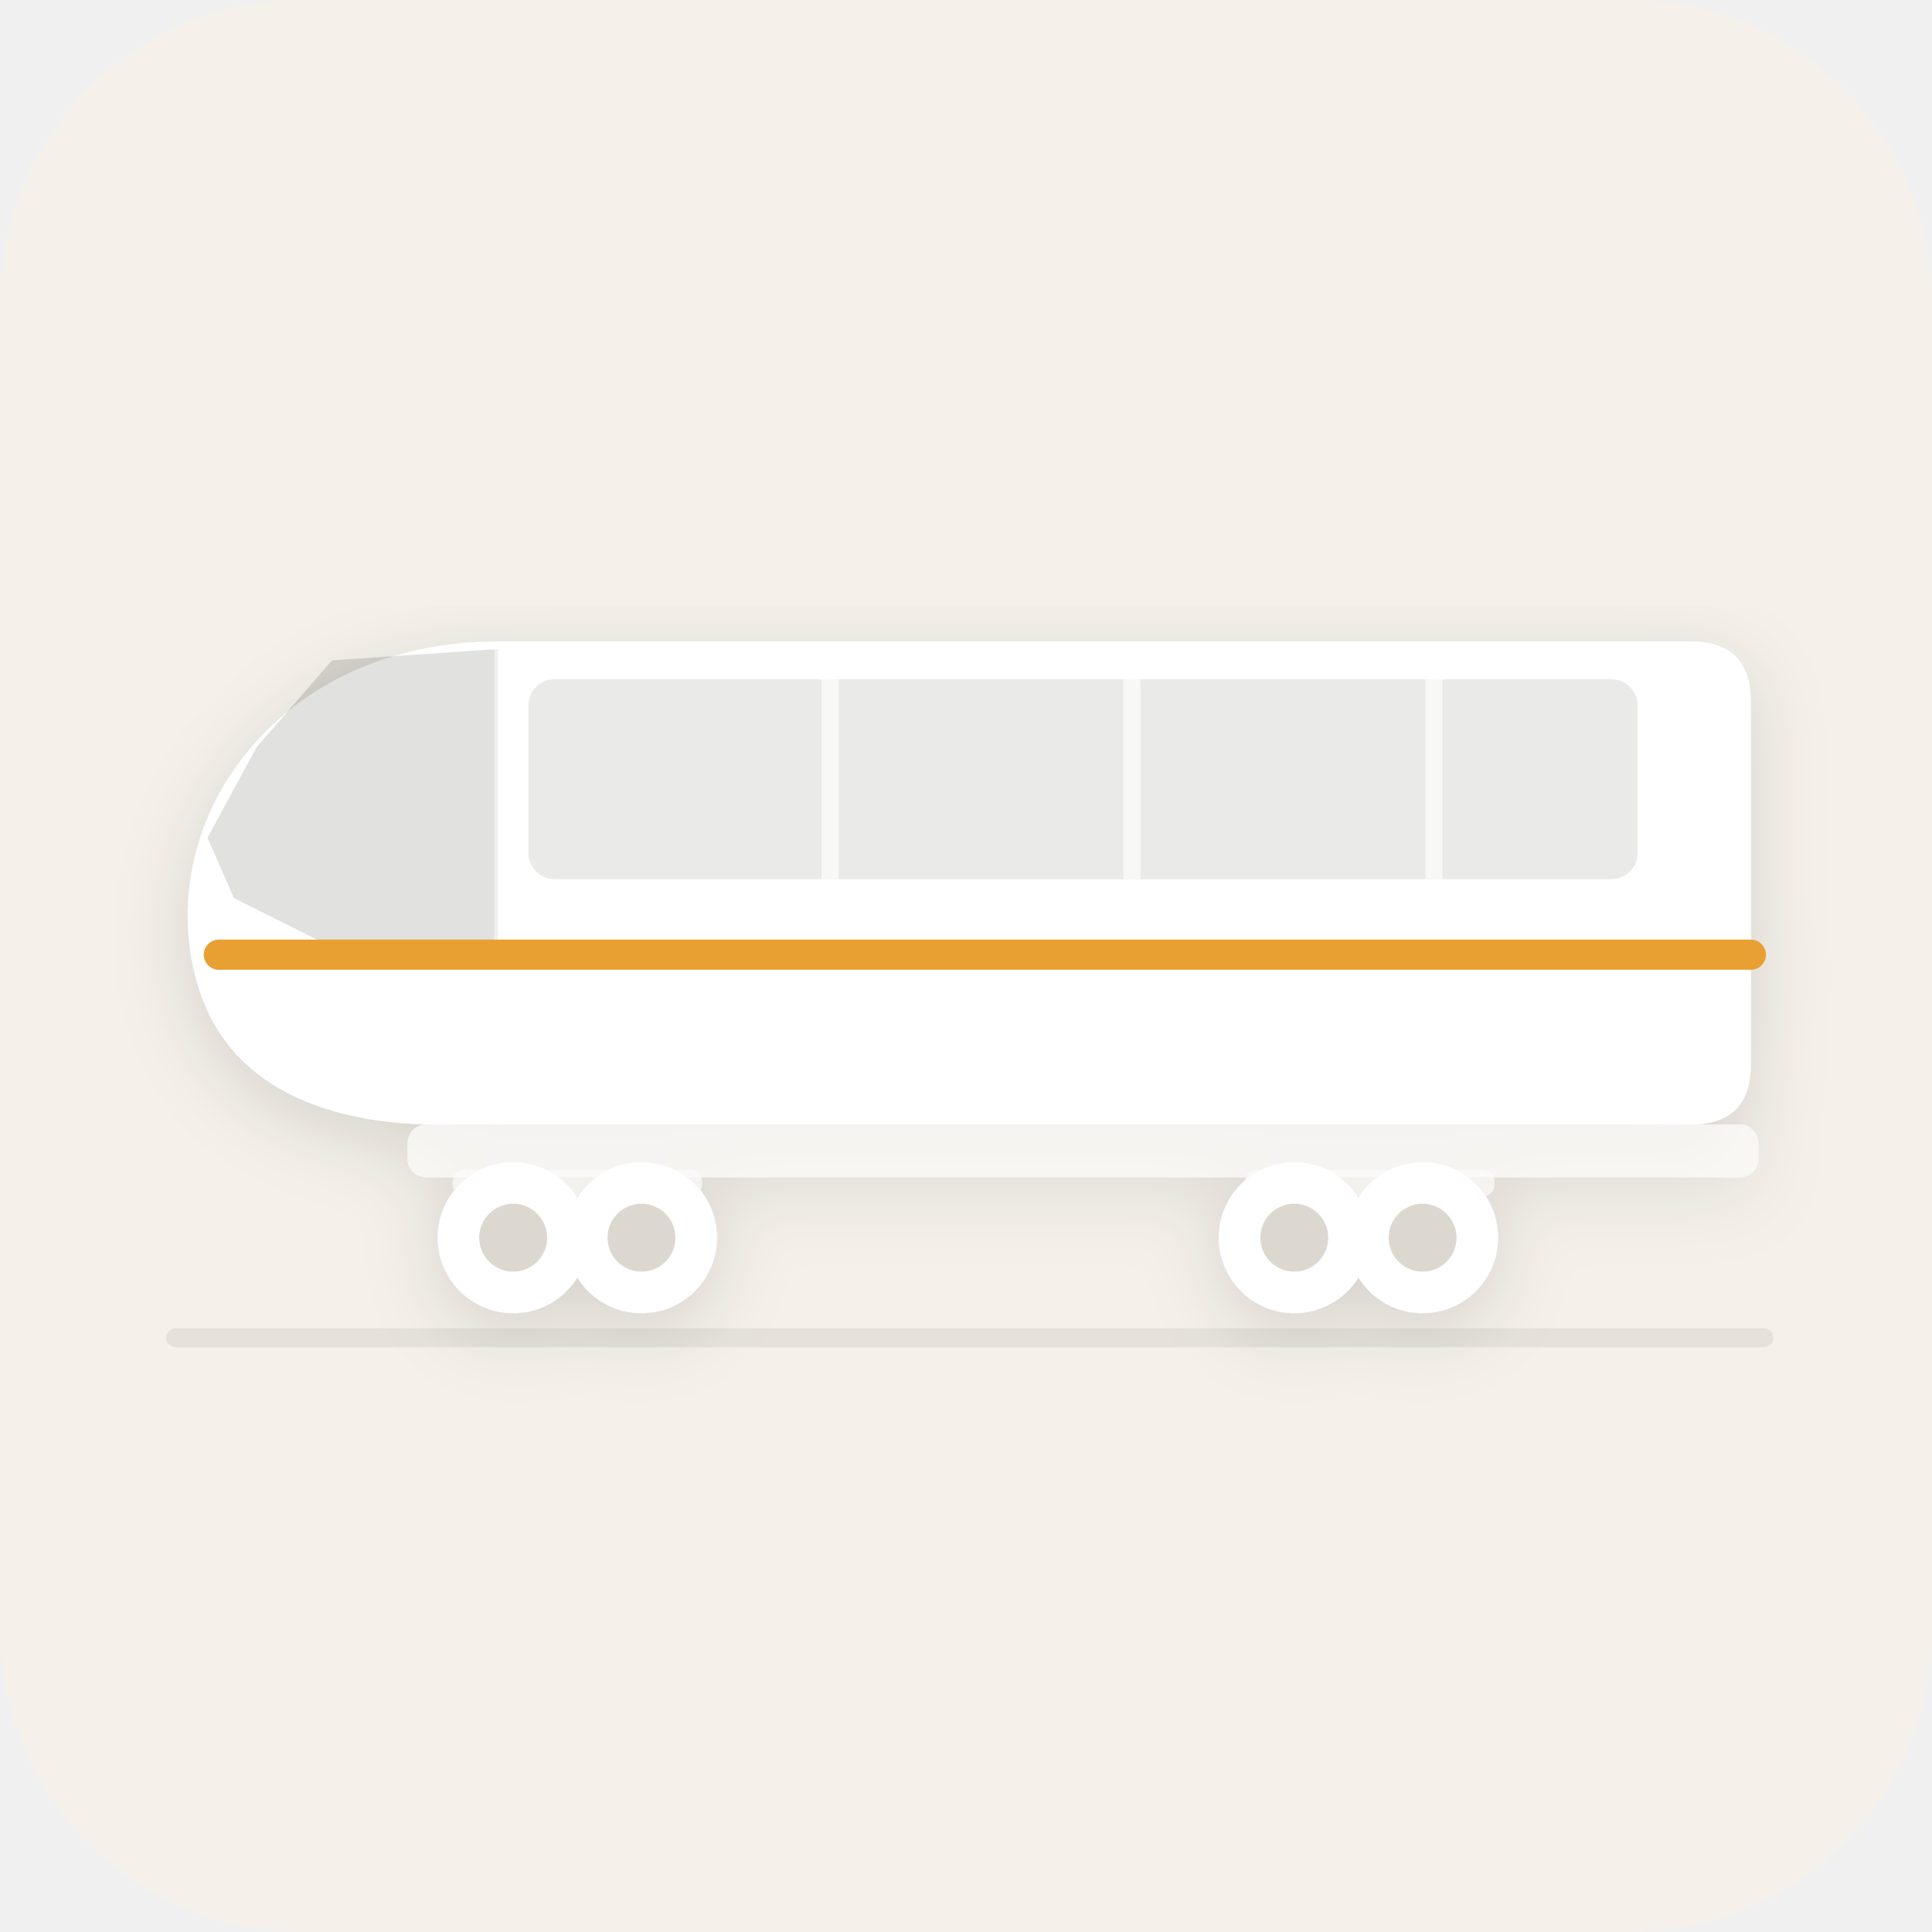
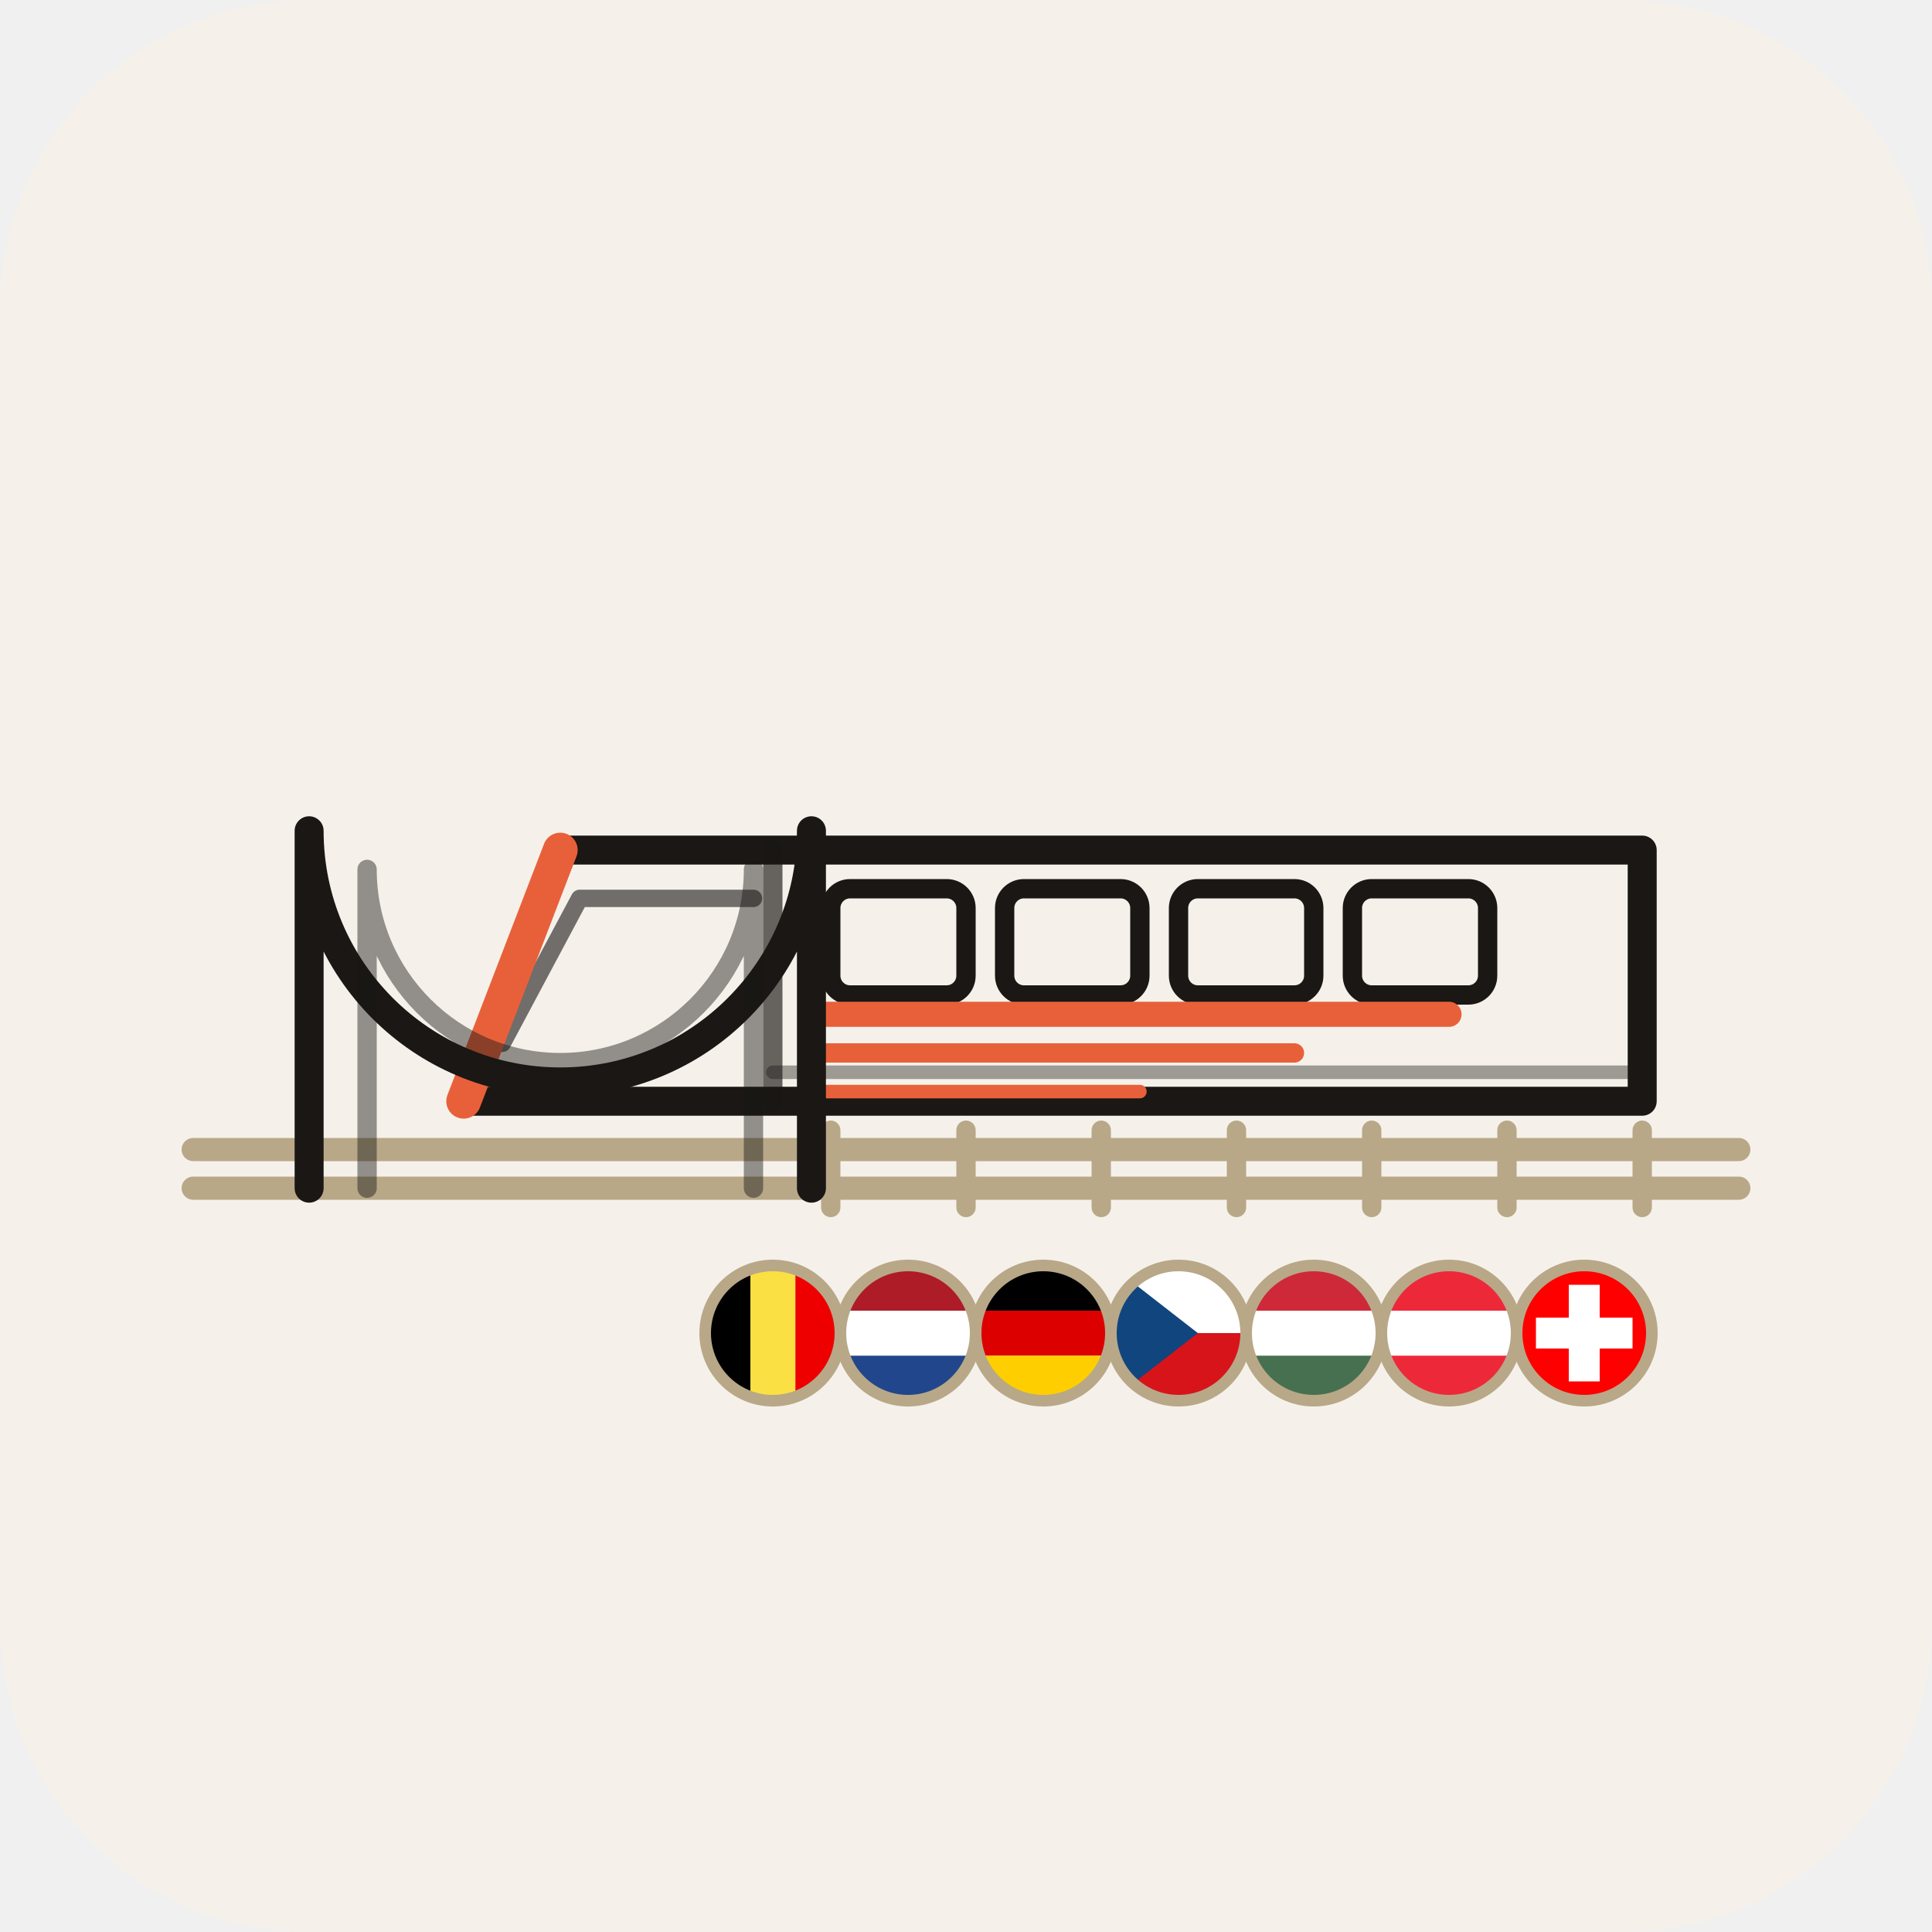
- <svg xmlns="http://www.w3.org/2000/svg" viewBox="0 0 512 512">
+ <svg xmlns="http://www.w3.org/2000/svg" viewBox="0 0 100 100" fill="none">
+   <rect width="100" height="100" rx="16" fill="#f5f1ea" />
  <defs>
-     <filter id="ts" x="-8%" y="-8%" width="122%" height="135%">
-       <feDropShadow dx="0" dy="5" stdDeviation="10" flood-color="#1a1714" flood-opacity="0.13" />
-     </filter>
+     <clipPath id="flag-be">
+       <circle cx="40" cy="69" r="3.5" />
+     </clipPath>
+     <clipPath id="flag-nl">
+       <circle cx="47" cy="69" r="3.5" />
+     </clipPath>
+     <clipPath id="flag-de">
+       <circle cx="54" cy="69" r="3.5" />
+     </clipPath>
+     <clipPath id="flag-cz">
+       <circle cx="61" cy="69" r="3.5" />
+     </clipPath>
+     <clipPath id="flag-hu">
+       <circle cx="68" cy="69" r="3.5" />
+     </clipPath>
+     <clipPath id="flag-at">
+       <circle cx="75" cy="69" r="3.5" />
+     </clipPath>
+     <clipPath id="flag-ch">
+       <circle cx="82" cy="69" r="3.5" />
+     </clipPath>
  </defs>
-   <rect width="512" height="512" rx="80" fill="#f5f1ea" />
-   <g filter="url(#ts)">
-     <path d="M132,170 C104,170 78,181 62,204 C48,224 46,250 56,270 C66,289 88,298 116,298 L448,298 Q464,298 464,282 L464,186 Q464,170 448,170 Z" fill="white" />
-     <polygon points="88,175 132,172 132,253 84,249 62,238 55,222 68,198 88,175" fill="rgba(26,23,20,0.13)" />
-     <line x1="132" y1="170" x2="132" y2="298" stroke="rgba(255,255,255,0.5)" stroke-width="2" />
-     <rect x="140" y="180" width="294" height="53" rx="7" fill="rgba(26,23,20,0.09)" />
-     <line x1="220" y1="180" x2="220" y2="233" stroke="white" stroke-width="4.5" stroke-opacity="0.65" />
-     <line x1="300" y1="180" x2="300" y2="233" stroke="white" stroke-width="4.5" stroke-opacity="0.65" />
-     <line x1="380" y1="180" x2="380" y2="233" stroke="white" stroke-width="4.5" stroke-opacity="0.65" />
-     <line x1="58" y1="253" x2="464" y2="253" stroke="#e8a030" stroke-width="8" stroke-linecap="round" />
-     <rect x="108" y="298" width="358" height="14" rx="5" fill="rgba(255,255,255,0.55)" />
-     <rect x="120" y="310" width="66" height="7" rx="3" fill="rgba(255,255,255,0.45)" />
-     <circle cx="136" cy="328" r="20" fill="white" />
-     <circle cx="136" cy="328" r="9" fill="#ddd8cf" />
-     <circle cx="170" cy="328" r="20" fill="white" />
-     <circle cx="170" cy="328" r="9" fill="#ddd8cf" />
-     <rect x="330" y="310" width="66" height="7" rx="3" fill="rgba(255,255,255,0.45)" />
-     <circle cx="343" cy="328" r="20" fill="white" />
-     <circle cx="343" cy="328" r="9" fill="#ddd8cf" />
-     <circle cx="377" cy="328" r="20" fill="white" />
-     <circle cx="377" cy="328" r="9" fill="#ddd8cf" />
+   <g id="rails" stroke="#b8a888" stroke-linecap="round">
+     <line x1="10" y1="59.5" x2="90" y2="59.5" stroke-width="1.2" />
+     <line x1="10" y1="61.5" x2="90" y2="61.5" stroke-width="1.2" />
+     <line x1="43" y1="58.5" x2="43" y2="62.5" stroke-width="1" />
+     <line x1="50" y1="58.5" x2="50" y2="62.5" stroke-width="1" />
+     <line x1="57" y1="58.5" x2="57" y2="62.5" stroke-width="1" />
+     <line x1="64" y1="58.5" x2="64" y2="62.5" stroke-width="1" />
+     <line x1="71" y1="58.5" x2="71" y2="62.5" stroke-width="1" />
+     <line x1="78" y1="58.5" x2="78" y2="62.5" stroke-width="1" />
+     <line x1="85" y1="58.5" x2="85" y2="62.5" stroke-width="1" />
  </g>
-   <rect x="44" y="352" width="426" height="5" rx="2.5" fill="rgba(26,23,20,0.07)" />
+   <g id="train" stroke="#1a1714" stroke-linecap="round" stroke-linejoin="round">
+     <path d="M24,57 L29,44 L85,44 L85,57 Z" stroke-width="1.5" />
+     <line x1="40" y1="44" x2="40" y2="57" stroke-width="1" stroke-opacity="0.65" />
+     <path d="M26,54 L30,46.5 L39,46.5" stroke-width="0.9" stroke-opacity="0.6" />
+     <rect x="43" y="46" width="7" height="5.5" rx="1" stroke-width="1" />
+     <rect x="52" y="46" width="7" height="5.5" rx="1" stroke-width="1" />
+     <rect x="61" y="46" width="7" height="5.5" rx="1" stroke-width="1" />
+     <rect x="70" y="46" width="7" height="5.5" rx="1" stroke-width="1" />
+     <line x1="40" y1="55.5" x2="85" y2="55.5" stroke-width="0.7" stroke-opacity="0.4" />
+   </g>
+   <g id="accent" stroke="#e8603a" stroke-linecap="round">
+     <path d="M24,57 L29,44" stroke-width="1.8" />
+     <line x1="42" y1="52.5" x2="75" y2="52.5" stroke-width="1.3" />
+     <line x1="42" y1="54.5" x2="67" y2="54.5" stroke-width="1" />
+     <line x1="42" y1="56.5" x2="59" y2="56.5" stroke-width="0.7" />
+   </g>
+   <g id="tunnel" stroke="#1a1714" stroke-linecap="round" stroke-linejoin="round" fill="none">
+     <path d="M16,61.5 L16,43 A13,13 0 0 0 42,43 L42,61.5" stroke-width="1.5" />
+     <path d="M19,61.5 L19,45 A10,10 0 0 0 39,45 L39,61.5" stroke-width="1" stroke-opacity="0.45" />
+   </g>
+   <g id="drapeaux">
+     <g clip-path="url(#flag-be)">
+       <rect x="36.5" y="65.5" width="2.34" height="7" fill="#000" />
+       <rect x="38.84" y="65.5" width="2.33" height="7" fill="#FAE042" />
+       <rect x="41.17" y="65.5" width="2.33" height="7" fill="#EF0000" />
+     </g>
+     <circle cx="40" cy="69" r="3.5" stroke="#b8a888" stroke-width="0.6" />
+     <g clip-path="url(#flag-nl)">
+       <rect x="43.5" y="65.5" width="7" height="2.34" fill="#AE1C28" />
+       <rect x="43.5" y="67.84" width="7" height="2.33" fill="#fff" />
+       <rect x="43.5" y="70.17" width="7" height="2.33" fill="#21468B" />
+     </g>
+     <circle cx="47" cy="69" r="3.5" stroke="#b8a888" stroke-width="0.6" />
+     <g clip-path="url(#flag-de)">
+       <rect x="50.5" y="65.5" width="7" height="2.34" fill="#000" />
+       <rect x="50.5" y="67.84" width="7" height="2.33" fill="#DD0000" />
+       <rect x="50.5" y="70.17" width="7" height="2.33" fill="#FFCE00" />
+     </g>
+     <circle cx="54" cy="69" r="3.5" stroke="#b8a888" stroke-width="0.6" />
+     <g clip-path="url(#flag-cz)">
+       <rect x="57.5" y="65.5" width="7" height="3.5" fill="#fff" />
+       <rect x="57.5" y="69" width="7" height="3.5" fill="#D7141A" />
+       <polygon points="57.5,65.5 62,69 57.5,72.5" fill="#11457E" />
+     </g>
+     <circle cx="61" cy="69" r="3.5" stroke="#b8a888" stroke-width="0.6" />
+     <g clip-path="url(#flag-hu)">
+       <rect x="64.5" y="65.5" width="7" height="2.34" fill="#CE2939" />
+       <rect x="64.5" y="67.84" width="7" height="2.33" fill="#fff" />
+       <rect x="64.5" y="70.17" width="7" height="2.33" fill="#477050" />
+     </g>
+     <circle cx="68" cy="69" r="3.5" stroke="#b8a888" stroke-width="0.6" />
+     <g clip-path="url(#flag-at)">
+       <rect x="71.5" y="65.5" width="7" height="2.34" fill="#ED2939" />
+       <rect x="71.5" y="67.84" width="7" height="2.33" fill="#fff" />
+       <rect x="71.5" y="70.17" width="7" height="2.33" fill="#ED2939" />
+     </g>
+     <circle cx="75" cy="69" r="3.5" stroke="#b8a888" stroke-width="0.6" />
+     <g clip-path="url(#flag-ch)">
+       <rect x="78.5" y="65.5" width="7" height="7" fill="#FF0000" />
+       <rect x="81.2" y="66.5" width="1.6" height="5" fill="#fff" />
+       <rect x="79.5" y="68.2" width="5" height="1.6" fill="#fff" />
+     </g>
+     <circle cx="82" cy="69" r="3.5" stroke="#b8a888" stroke-width="0.6" />
+   </g>
</svg>
